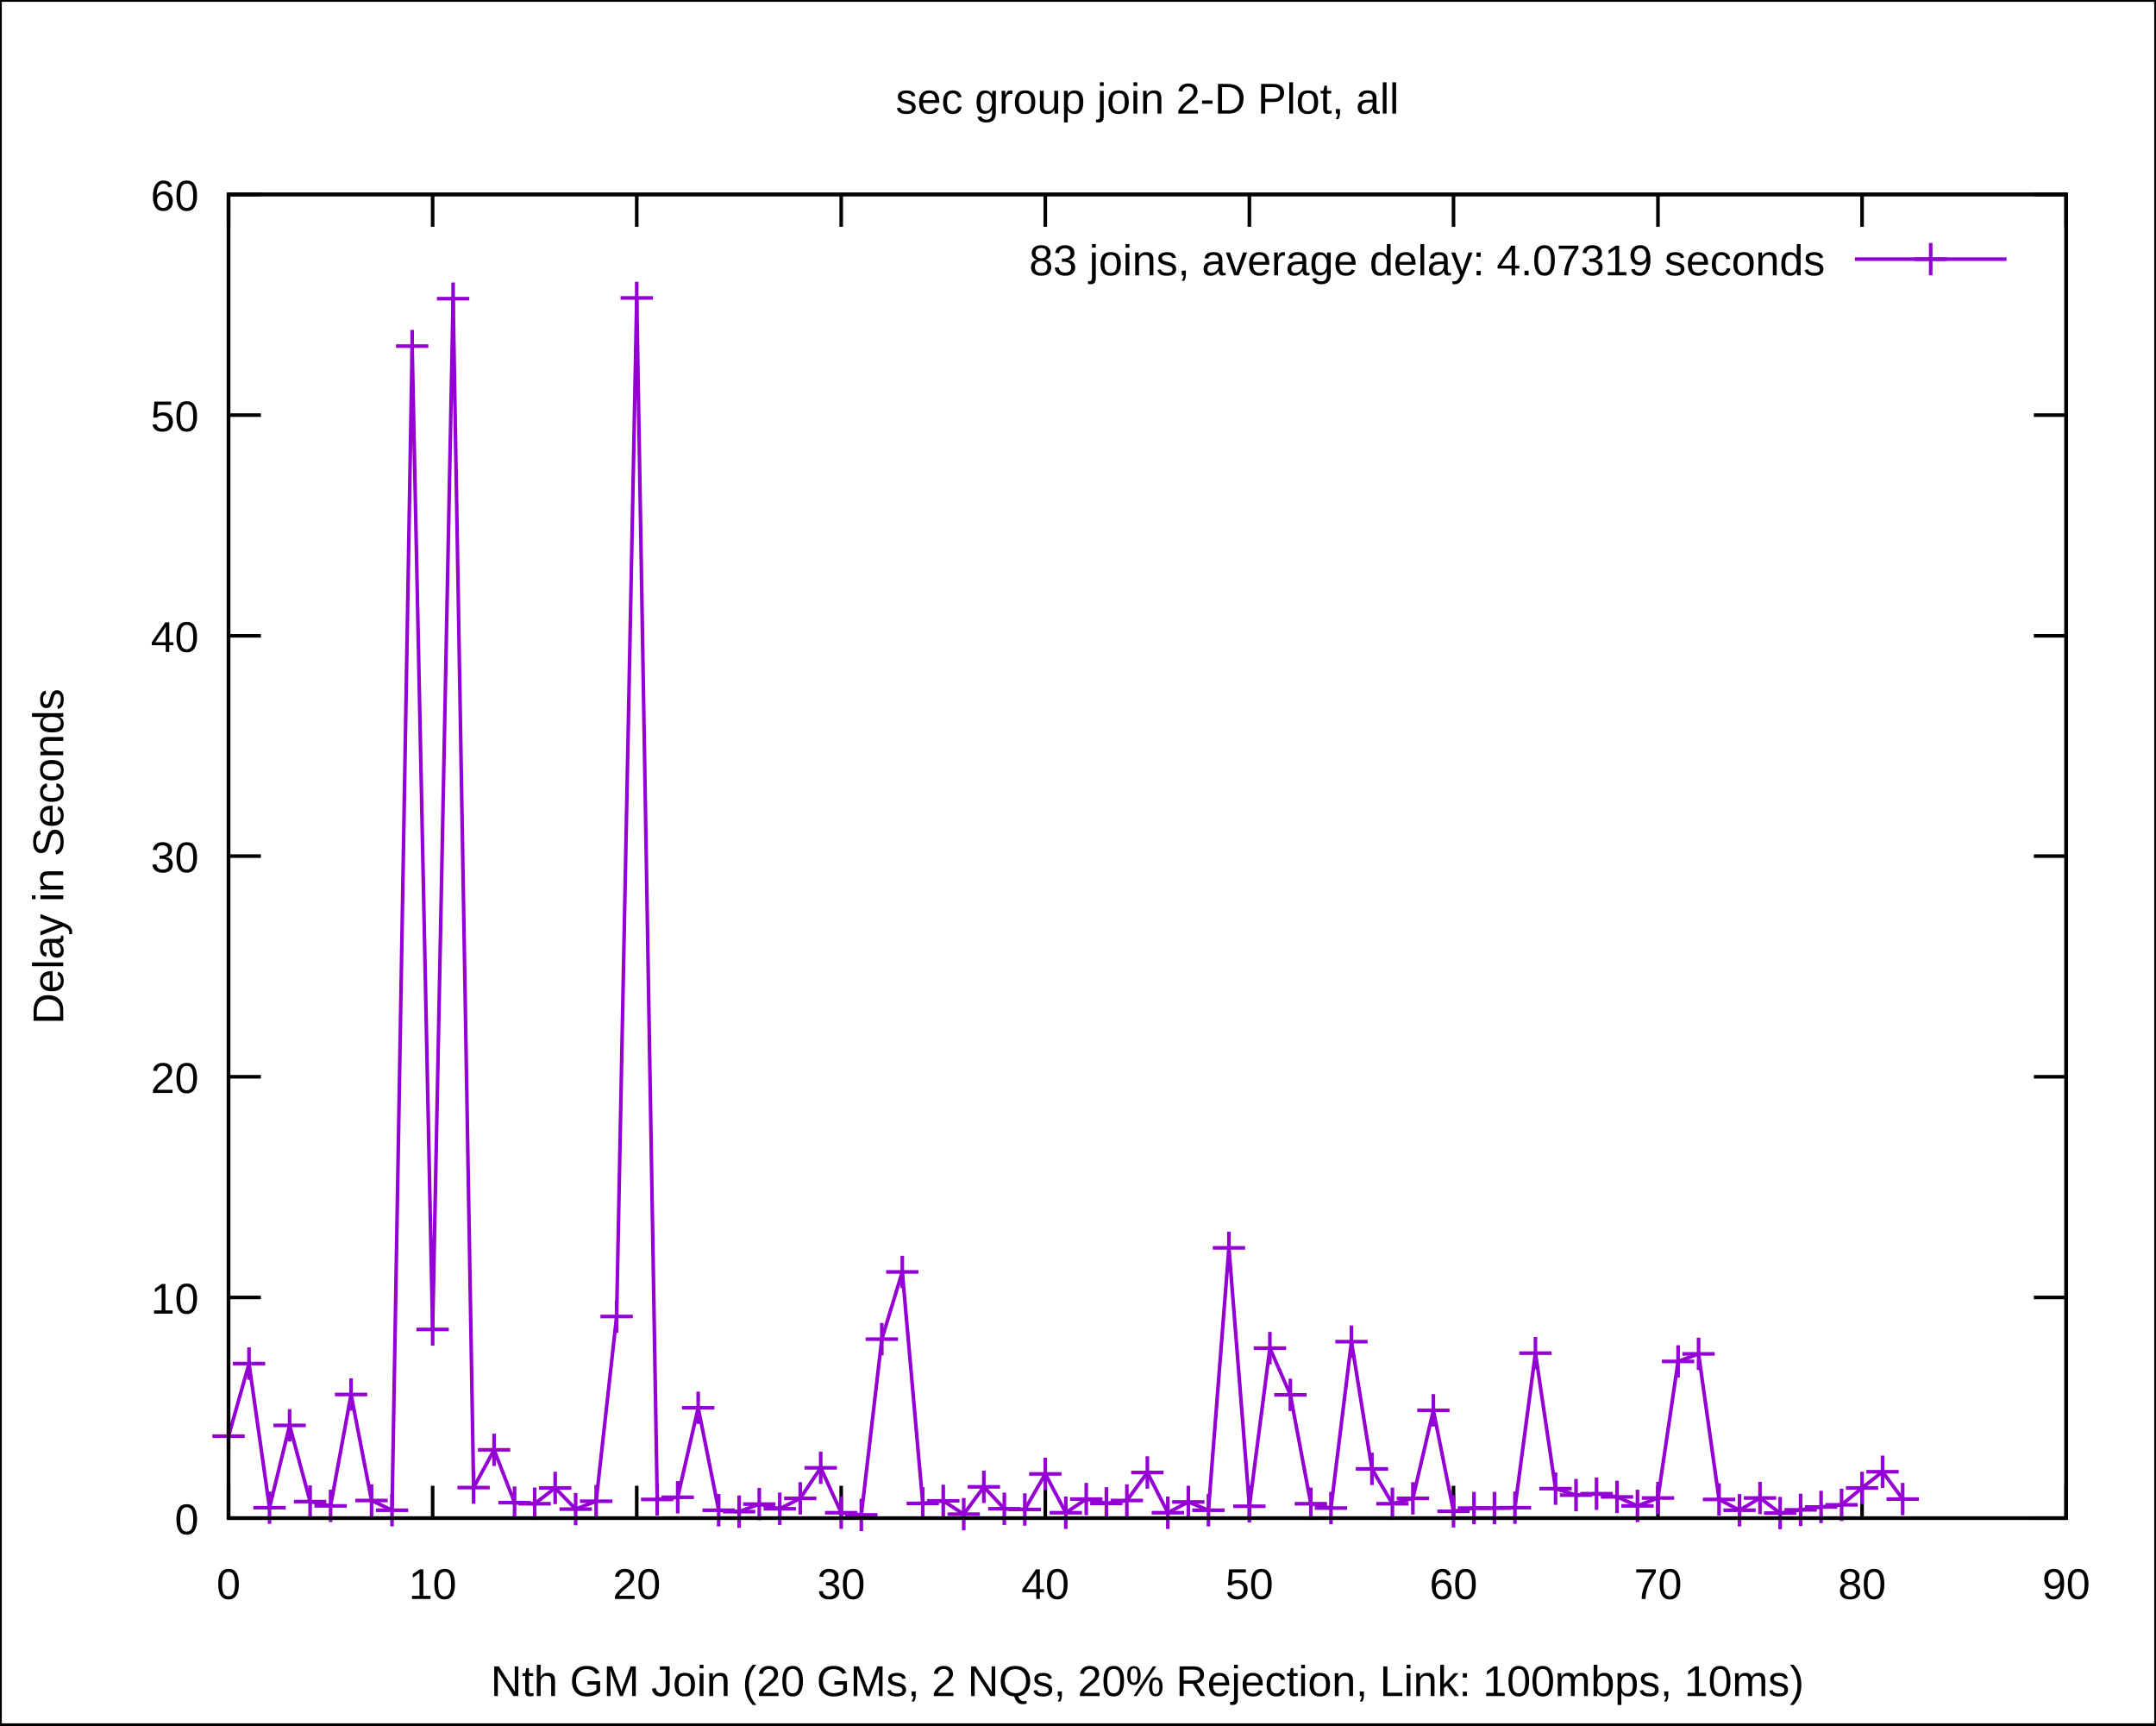
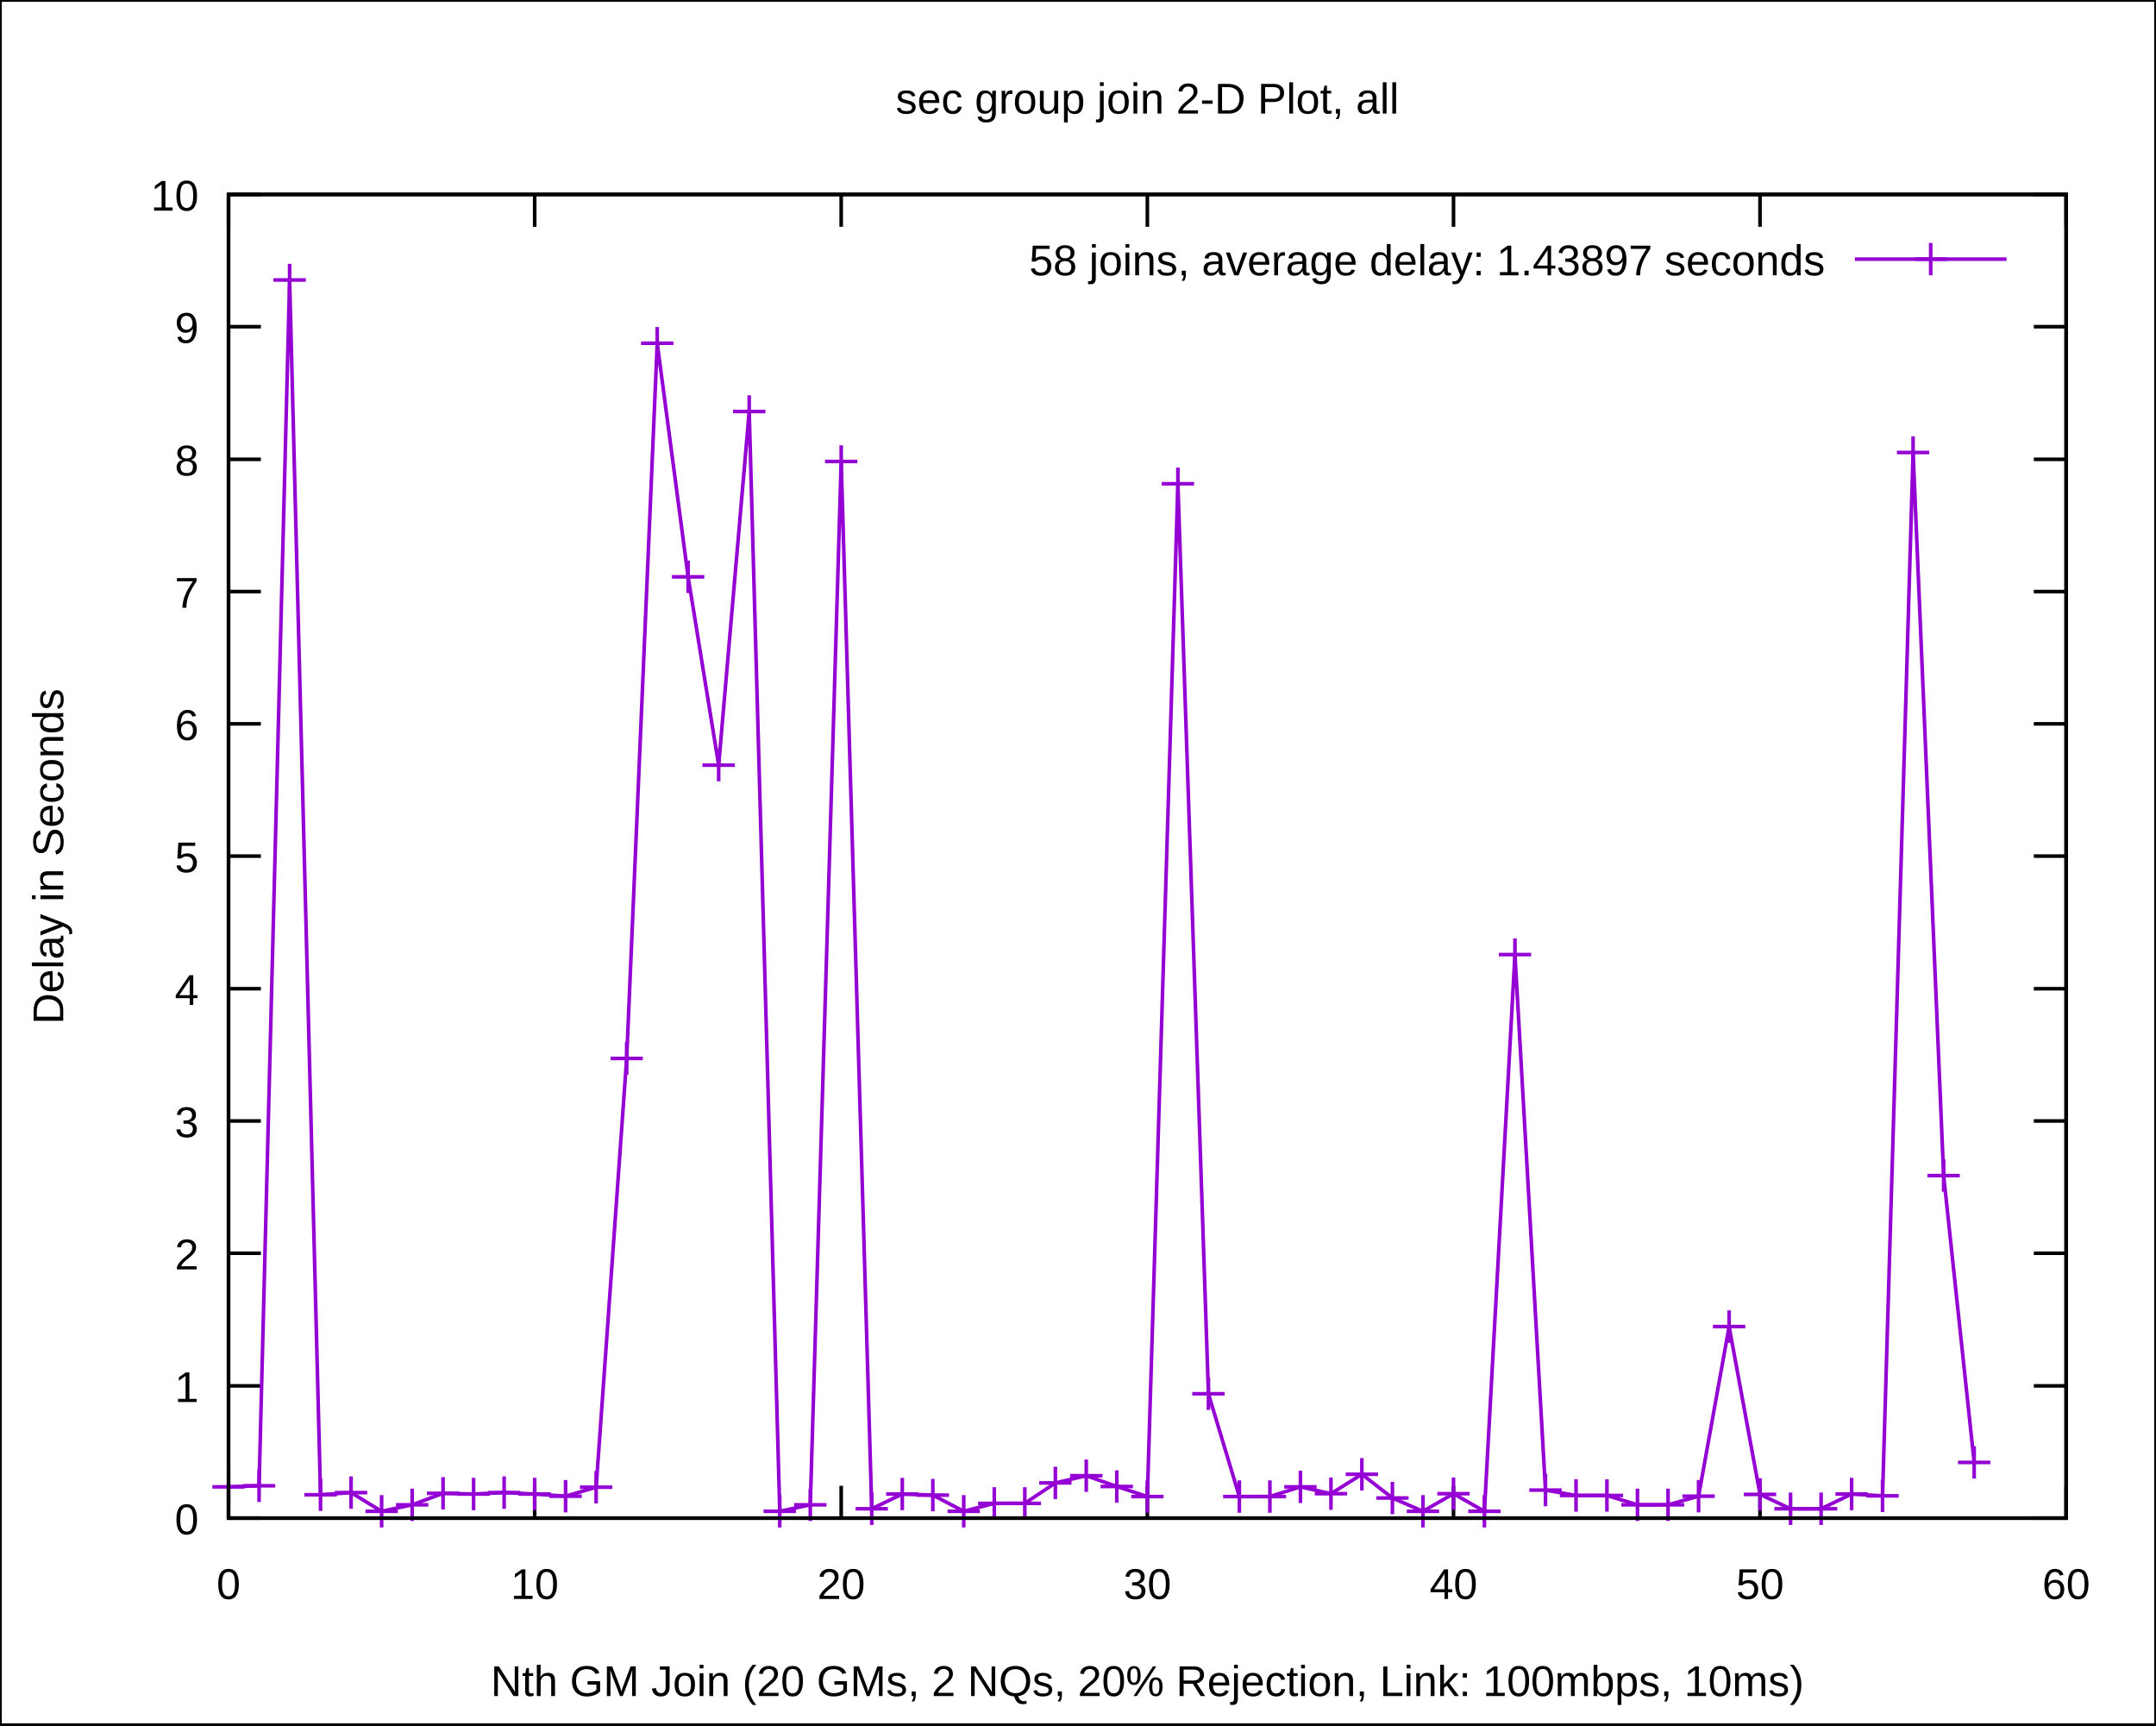
<svg xmlns="http://www.w3.org/2000/svg" xmlns:xlink="http://www.w3.org/1999/xlink" width="600" height="480" viewBox="0 0 600 480">
  <rect x="0" y="0" width="600" height="480" fill="#ffffff" stroke="black" stroke-width="1" />
  <g id="gnuplot_canvas">
    <defs>
      <circle id="gpDot" r="0.5" stroke-width="0.5" />
      <path id="gpPt0" stroke-width="0.222" stroke="currentColor" d="M-1,0 h2 M0,-1 v2" />
      <path id="gpPt1" stroke-width="0.222" stroke="currentColor" d="M-1,-1 L1,1 M1,-1 L-1,1" />
      <path id="gpPt2" stroke-width="0.222" stroke="currentColor" d="M-1,0 L1,0 M0,-1 L0,1 M-1,-1 L1,1 M-1,1 L1,-1" />
      <rect id="gpPt3" stroke-width="0.222" stroke="currentColor" x="-1" y="-1" width="2" height="2" />
      <rect id="gpPt4" stroke-width="0.222" stroke="currentColor" fill="currentColor" x="-1" y="-1" width="2" height="2" />
      <circle id="gpPt5" stroke-width="0.222" stroke="currentColor" cx="0" cy="0" r="1" />
      <use xlink:href="#gpPt5" id="gpPt6" fill="currentColor" stroke="none" />
      <path id="gpPt7" stroke-width="0.222" stroke="currentColor" d="M0,-1.33 L-1.33,0.67 L1.33,0.67 z" />
      <use xlink:href="#gpPt7" id="gpPt8" fill="currentColor" stroke="none" />
      <use xlink:href="#gpPt7" id="gpPt9" stroke="currentColor" transform="rotate(180)" />
      <use xlink:href="#gpPt9" id="gpPt10" fill="currentColor" stroke="none" />
      <use xlink:href="#gpPt3" id="gpPt11" stroke="currentColor" transform="rotate(45)" />
      <use xlink:href="#gpPt11" id="gpPt12" fill="currentColor" stroke="none" />
      <path id="gpPt13" stroke-width="0.222" stroke="currentColor" d="M0,1.330 L1.265,0.411 L0.782,-1.067 L-0.782,-1.076 L-1.265,0.411 z" />
      <use xlink:href="#gpPt13" id="gpPt14" fill="currentColor" stroke="none" />
      <filter id="textbox" filterUnits="objectBoundingBox" x="0" y="0" height="1" width="1">
        <feFlood flood-color="white" flood-opacity="1" result="bgnd" />
        <feComposite in="SourceGraphic" in2="bgnd" operator="atop" />
      </filter>
      <filter id="greybox" filterUnits="objectBoundingBox" x="0" y="0" height="1" width="1">
        <feFlood flood-color="lightgrey" flood-opacity="1" result="grey" />
        <feComposite in="SourceGraphic" in2="grey" operator="atop" />
      </filter>
    </defs>
    <g fill="none" color="white" stroke="currentColor" stroke-width="1.00" stroke-linecap="butt" stroke-linejoin="miter">
</g>
    <g fill="none" color="black" stroke="currentColor" stroke-width="1.00" stroke-linecap="butt" stroke-linejoin="miter">
      <path stroke="black" d="M63.6,422.4 L72.6,422.4 M575.0,422.4 L566.0,422.4  " />
      <g transform="translate(55.3,426.9)" stroke="none" fill="black" font-family="Arial" font-size="12.00" text-anchor="end">
        <text>
          <tspan font-family="Arial"> 0</tspan>
        </text>
      </g>
    </g>
    <g fill="none" color="black" stroke="currentColor" stroke-width="1.00" stroke-linecap="butt" stroke-linejoin="miter">
-       <path stroke="black" d="M63.6,361.0 L72.6,361.0 M575.0,361.0 L566.0,361.0  " />
-       <g transform="translate(55.3,365.5)" stroke="none" fill="black" font-family="Arial" font-size="12.00" text-anchor="end">
-         <text>
-           <tspan font-family="Arial"> 10</tspan>
-         </text>
-       </g>
-     </g>
-     <g fill="none" color="black" stroke="currentColor" stroke-width="1.00" stroke-linecap="butt" stroke-linejoin="miter">
-       <path stroke="black" d="M63.6,299.6 L72.6,299.6 M575.0,299.6 L566.0,299.6  " />
-       <g transform="translate(55.3,304.1)" stroke="none" fill="black" font-family="Arial" font-size="12.00" text-anchor="end">
-         <text>
-           <tspan font-family="Arial"> 20</tspan>
+       <path stroke="black" d="M63.6,385.6 L72.6,385.6 M575.0,385.6 L566.0,385.6  " />
+       <g transform="translate(55.3,390.1)" stroke="none" fill="black" font-family="Arial" font-size="12.00" text-anchor="end">
+         <text>
+           <tspan font-family="Arial"> 1</tspan>
+         </text>
+       </g>
+     </g>
+     <g fill="none" color="black" stroke="currentColor" stroke-width="1.00" stroke-linecap="butt" stroke-linejoin="miter">
+       <path stroke="black" d="M63.6,348.7 L72.6,348.7 M575.0,348.7 L566.0,348.7  " />
+       <g transform="translate(55.3,353.2)" stroke="none" fill="black" font-family="Arial" font-size="12.00" text-anchor="end">
+         <text>
+           <tspan font-family="Arial"> 2</tspan>
+         </text>
+       </g>
+     </g>
+     <g fill="none" color="black" stroke="currentColor" stroke-width="1.00" stroke-linecap="butt" stroke-linejoin="miter">
+       <path stroke="black" d="M63.6,311.9 L72.6,311.9 M575.0,311.9 L566.0,311.9  " />
+       <g transform="translate(55.3,316.4)" stroke="none" fill="black" font-family="Arial" font-size="12.00" text-anchor="end">
+         <text>
+           <tspan font-family="Arial"> 3</tspan>
+         </text>
+       </g>
+     </g>
+     <g fill="none" color="black" stroke="currentColor" stroke-width="1.00" stroke-linecap="butt" stroke-linejoin="miter">
+       <path stroke="black" d="M63.6,275.1 L72.6,275.1 M575.0,275.1 L566.0,275.1  " />
+       <g transform="translate(55.3,279.6)" stroke="none" fill="black" font-family="Arial" font-size="12.00" text-anchor="end">
+         <text>
+           <tspan font-family="Arial"> 4</tspan>
        </text>
      </g>
    </g>
    <g fill="none" color="black" stroke="currentColor" stroke-width="1.00" stroke-linecap="butt" stroke-linejoin="miter">
      <path stroke="black" d="M63.6,238.2 L72.6,238.2 M575.0,238.2 L566.0,238.2  " />
      <g transform="translate(55.3,242.7)" stroke="none" fill="black" font-family="Arial" font-size="12.00" text-anchor="end">
        <text>
-           <tspan font-family="Arial"> 30</tspan>
-         </text>
-       </g>
-     </g>
-     <g fill="none" color="black" stroke="currentColor" stroke-width="1.00" stroke-linecap="butt" stroke-linejoin="miter">
-       <path stroke="black" d="M63.6,176.9 L72.6,176.9 M575.0,176.9 L566.0,176.9  " />
-       <g transform="translate(55.3,181.4)" stroke="none" fill="black" font-family="Arial" font-size="12.00" text-anchor="end">
-         <text>
-           <tspan font-family="Arial"> 40</tspan>
-         </text>
-       </g>
-     </g>
-     <g fill="none" color="black" stroke="currentColor" stroke-width="1.00" stroke-linecap="butt" stroke-linejoin="miter">
-       <path stroke="black" d="M63.6,115.5 L72.6,115.5 M575.0,115.5 L566.0,115.5  " />
-       <g transform="translate(55.3,120.0)" stroke="none" fill="black" font-family="Arial" font-size="12.00" text-anchor="end">
-         <text>
-           <tspan font-family="Arial"> 50</tspan>
+           <tspan font-family="Arial"> 5</tspan>
+         </text>
+       </g>
+     </g>
+     <g fill="none" color="black" stroke="currentColor" stroke-width="1.00" stroke-linecap="butt" stroke-linejoin="miter">
+       <path stroke="black" d="M63.6,201.4 L72.6,201.4 M575.0,201.4 L566.0,201.4  " />
+       <g transform="translate(55.3,205.9)" stroke="none" fill="black" font-family="Arial" font-size="12.00" text-anchor="end">
+         <text>
+           <tspan font-family="Arial"> 6</tspan>
+         </text>
+       </g>
+     </g>
+     <g fill="none" color="black" stroke="currentColor" stroke-width="1.00" stroke-linecap="butt" stroke-linejoin="miter">
+       <path stroke="black" d="M63.6,164.6 L72.6,164.6 M575.0,164.6 L566.0,164.6  " />
+       <g transform="translate(55.3,169.1)" stroke="none" fill="black" font-family="Arial" font-size="12.00" text-anchor="end">
+         <text>
+           <tspan font-family="Arial"> 7</tspan>
+         </text>
+       </g>
+     </g>
+     <g fill="none" color="black" stroke="currentColor" stroke-width="1.00" stroke-linecap="butt" stroke-linejoin="miter">
+       <path stroke="black" d="M63.6,127.8 L72.6,127.8 M575.0,127.8 L566.0,127.8  " />
+       <g transform="translate(55.3,132.3)" stroke="none" fill="black" font-family="Arial" font-size="12.00" text-anchor="end">
+         <text>
+           <tspan font-family="Arial"> 8</tspan>
+         </text>
+       </g>
+     </g>
+     <g fill="none" color="black" stroke="currentColor" stroke-width="1.00" stroke-linecap="butt" stroke-linejoin="miter">
+       <path stroke="black" d="M63.6,90.9 L72.6,90.9 M575.0,90.9 L566.0,90.9  " />
+       <g transform="translate(55.3,95.4)" stroke="none" fill="black" font-family="Arial" font-size="12.00" text-anchor="end">
+         <text>
+           <tspan font-family="Arial"> 9</tspan>
        </text>
      </g>
    </g>
    <g fill="none" color="black" stroke="currentColor" stroke-width="1.00" stroke-linecap="butt" stroke-linejoin="miter">
      <path stroke="black" d="M63.6,54.1 L72.6,54.1 M575.0,54.1 L566.0,54.1  " />
      <g transform="translate(55.3,58.6)" stroke="none" fill="black" font-family="Arial" font-size="12.00" text-anchor="end">
        <text>
-           <tspan font-family="Arial"> 60</tspan>
+           <tspan font-family="Arial"> 10</tspan>
        </text>
      </g>
    </g>
    <g fill="none" color="black" stroke="currentColor" stroke-width="1.00" stroke-linecap="butt" stroke-linejoin="miter">
      <path stroke="black" d="M63.6,422.4 L63.6,413.4 M63.6,54.1 L63.6,63.1  " />
      <g transform="translate(63.6,444.9)" stroke="none" fill="black" font-family="Arial" font-size="12.00" text-anchor="middle">
        <text>
          <tspan font-family="Arial"> 0</tspan>
        </text>
      </g>
    </g>
    <g fill="none" color="black" stroke="currentColor" stroke-width="1.00" stroke-linecap="butt" stroke-linejoin="miter">
-       <path stroke="black" d="M120.4,422.4 L120.4,413.4 M120.4,54.1 L120.4,63.1  " />
-       <g transform="translate(120.4,444.9)" stroke="none" fill="black" font-family="Arial" font-size="12.00" text-anchor="middle">
+       <path stroke="black" d="M148.8,422.4 L148.8,413.4 M148.8,54.1 L148.8,63.1  " />
+       <g transform="translate(148.8,444.9)" stroke="none" fill="black" font-family="Arial" font-size="12.00" text-anchor="middle">
        <text>
          <tspan font-family="Arial"> 10</tspan>
-         </text>
-       </g>
-     </g>
-     <g fill="none" color="black" stroke="currentColor" stroke-width="1.00" stroke-linecap="butt" stroke-linejoin="miter">
-       <path stroke="black" d="M177.2,422.4 L177.2,413.4 M177.2,54.1 L177.2,63.1  " />
-       <g transform="translate(177.2,444.9)" stroke="none" fill="black" font-family="Arial" font-size="12.00" text-anchor="middle">
-         <text>
-           <tspan font-family="Arial"> 20</tspan>
        </text>
      </g>
    </g>
    <g fill="none" color="black" stroke="currentColor" stroke-width="1.00" stroke-linecap="butt" stroke-linejoin="miter">
      <path stroke="black" d="M234.1,422.4 L234.1,413.4 M234.1,54.1 L234.1,63.1  " />
      <g transform="translate(234.1,444.9)" stroke="none" fill="black" font-family="Arial" font-size="12.00" text-anchor="middle">
        <text>
+           <tspan font-family="Arial"> 20</tspan>
+         </text>
+       </g>
+     </g>
+     <g fill="none" color="black" stroke="currentColor" stroke-width="1.00" stroke-linecap="butt" stroke-linejoin="miter">
+       <path stroke="black" d="M319.3,422.4 L319.3,413.4 M319.3,54.1 L319.3,63.1  " />
+       <g transform="translate(319.3,444.9)" stroke="none" fill="black" font-family="Arial" font-size="12.00" text-anchor="middle">
+         <text>
          <tspan font-family="Arial"> 30</tspan>
-         </text>
-       </g>
-     </g>
-     <g fill="none" color="black" stroke="currentColor" stroke-width="1.00" stroke-linecap="butt" stroke-linejoin="miter">
-       <path stroke="black" d="M290.9,422.4 L290.9,413.4 M290.9,54.1 L290.9,63.1  " />
-       <g transform="translate(290.9,444.9)" stroke="none" fill="black" font-family="Arial" font-size="12.00" text-anchor="middle">
-         <text>
-           <tspan font-family="Arial"> 40</tspan>
-         </text>
-       </g>
-     </g>
-     <g fill="none" color="black" stroke="currentColor" stroke-width="1.00" stroke-linecap="butt" stroke-linejoin="miter">
-       <path stroke="black" d="M347.7,422.4 L347.7,413.4 M347.7,54.1 L347.7,63.1  " />
-       <g transform="translate(347.7,444.9)" stroke="none" fill="black" font-family="Arial" font-size="12.00" text-anchor="middle">
-         <text>
-           <tspan font-family="Arial"> 50</tspan>
        </text>
      </g>
    </g>
    <g fill="none" color="black" stroke="currentColor" stroke-width="1.00" stroke-linecap="butt" stroke-linejoin="miter">
      <path stroke="black" d="M404.5,422.4 L404.5,413.4 M404.5,54.1 L404.5,63.1  " />
      <g transform="translate(404.5,444.9)" stroke="none" fill="black" font-family="Arial" font-size="12.00" text-anchor="middle">
        <text>
-           <tspan font-family="Arial"> 60</tspan>
-         </text>
-       </g>
-     </g>
-     <g fill="none" color="black" stroke="currentColor" stroke-width="1.00" stroke-linecap="butt" stroke-linejoin="miter">
-       <path stroke="black" d="M461.4,422.4 L461.4,413.4 M461.4,54.1 L461.4,63.1  " />
-       <g transform="translate(461.4,444.9)" stroke="none" fill="black" font-family="Arial" font-size="12.00" text-anchor="middle">
-         <text>
-           <tspan font-family="Arial"> 70</tspan>
-         </text>
-       </g>
-     </g>
-     <g fill="none" color="black" stroke="currentColor" stroke-width="1.00" stroke-linecap="butt" stroke-linejoin="miter">
-       <path stroke="black" d="M518.2,422.4 L518.2,413.4 M518.2,54.1 L518.2,63.1  " />
-       <g transform="translate(518.2,444.9)" stroke="none" fill="black" font-family="Arial" font-size="12.00" text-anchor="middle">
-         <text>
-           <tspan font-family="Arial"> 80</tspan>
+           <tspan font-family="Arial"> 40</tspan>
+         </text>
+       </g>
+     </g>
+     <g fill="none" color="black" stroke="currentColor" stroke-width="1.00" stroke-linecap="butt" stroke-linejoin="miter">
+       <path stroke="black" d="M489.8,422.4 L489.8,413.4 M489.8,54.1 L489.8,63.1  " />
+       <g transform="translate(489.8,444.9)" stroke="none" fill="black" font-family="Arial" font-size="12.00" text-anchor="middle">
+         <text>
+           <tspan font-family="Arial"> 50</tspan>
        </text>
      </g>
    </g>
    <g fill="none" color="black" stroke="currentColor" stroke-width="1.00" stroke-linecap="butt" stroke-linejoin="miter">
      <path stroke="black" d="M575.0,422.4 L575.0,413.4 M575.0,54.1 L575.0,63.1  " />
      <g transform="translate(575.0,444.9)" stroke="none" fill="black" font-family="Arial" font-size="12.00" text-anchor="middle">
        <text>
-           <tspan font-family="Arial"> 90</tspan>
+           <tspan font-family="Arial"> 60</tspan>
        </text>
      </g>
    </g>
    <g fill="none" color="black" stroke="currentColor" stroke-width="1.00" stroke-linecap="butt" stroke-linejoin="miter">
</g>
    <g fill="none" color="black" stroke="currentColor" stroke-width="1.00" stroke-linecap="butt" stroke-linejoin="miter">
      <path stroke="black" d="M63.6,54.1 L63.6,422.4 L575.0,422.4 L575.0,54.1 L63.6,54.1 Z  " />
    </g>
    <g fill="none" color="black" stroke="currentColor" stroke-width="1.00" stroke-linecap="butt" stroke-linejoin="miter">
      <g transform="translate(17.6,238.3) rotate(270)" stroke="none" fill="black" font-family="Arial" font-size="12.00" text-anchor="middle">
        <text>
          <tspan font-family="Arial">Delay in Seconds</tspan>
        </text>
      </g>
    </g>
    <g fill="none" color="black" stroke="currentColor" stroke-width="1.00" stroke-linecap="butt" stroke-linejoin="miter">
      <g transform="translate(319.3,471.9)" stroke="none" fill="black" font-family="Arial" font-size="12.00" text-anchor="middle">
        <text>
          <tspan font-family="Arial">Nth GM Join (20 GMs, 2 NQs, 20% Rejection, Link: 100mbps, 10ms)</tspan>
        </text>
      </g>
    </g>
    <g fill="none" color="black" stroke="currentColor" stroke-width="1.00" stroke-linecap="butt" stroke-linejoin="miter">
      <g transform="translate(319.3,31.6)" stroke="none" fill="black" font-family="Arial" font-size="12.00" text-anchor="middle">
        <text>
          <tspan font-family="Arial">sec group join 2-D Plot, all</tspan>
        </text>
      </g>
    </g>
    <g id="gnuplot_plot_1">
      <g fill="none" color="black" stroke="currentColor" stroke-width="1.00" stroke-linecap="butt" stroke-linejoin="miter">
        <g id="gnuplot_plot_1_keyentry" visibility="visible">
          <g transform="translate(507.9,76.6)" stroke="none" fill="black" font-family="Arial" font-size="12.00" text-anchor="end">
            <text>
-               <tspan font-family="Arial">83 joins, average delay: 4.07319 seconds</tspan>
+               <tspan font-family="Arial">58 joins, average delay: 1.43897 seconds</tspan>
            </text>
          </g>
        </g>
        <g fill="none" color="black" stroke="currentColor" stroke-width="1.00" stroke-linecap="butt" stroke-linejoin="miter">
          <path stroke="rgb(148,   0, 211)" d="M516.2,72.1 L558.4,72.1  " />
        </g>
-         <path stroke="rgb(148,   0, 211)" d="M63.6,399.6 L69.3,379.4 L75.0,419.5 L80.6,396.6 L86.3,417.8 L92.0,419.0 L97.7,388.0 L103.4,417.5   L109.1,420.2 L114.7,96.3 L120.4,369.9 L126.1,83.1 L131.8,413.9 L137.5,403.4 L143.2,418.1 L148.8,418.4   L154.5,414.0 L160.2,419.9 L165.9,417.7 L171.6,366.3 L177.2,82.9 L182.9,417.2 L188.6,416.6 L194.3,391.7   L200.0,420.2 L205.7,420.6 L211.3,418.5 L217.0,419.8 L222.7,416.9 L228.4,408.4 L234.1,420.9 L239.7,421.5   L245.4,372.6 L251.1,353.9 L256.8,418.3 L262.5,417.6 L268.2,421.3 L273.8,413.7 L279.5,419.8 L285.2,420.0   L290.9,410.1 L296.6,420.9 L302.3,417.1 L307.9,418.3 L313.6,417.5 L319.3,409.7 L325.0,420.9 L330.7,417.9   L336.3,420.2 L342.0,347.2 L347.7,419.1 L353.4,375.1 L359.1,388.1 L364.8,418.4 L370.4,419.6 L376.1,373.3   L381.8,408.7 L387.5,418.4 L393.2,416.9 L398.9,392.4 L404.5,420.5 L410.2,419.6 L415.9,419.6 L421.6,419.5   L427.3,376.5 L432.9,414.2 L438.6,416.0 L444.3,415.6 L450.0,416.5 L455.7,419.0 L461.4,416.8 L467.0,378.8   L472.7,376.7 L478.4,417.2 L484.1,420.2 L489.8,416.8 L495.4,421.0 L501.1,420.1 L506.8,419.3 L512.5,418.7   L518.2,414.0 L523.9,409.5 L529.5,417.1  " />
-         <use xlink:href="#gpPt0" transform="translate(63.6,399.6) scale(4.50)" color="rgb(148,   0, 211)" />
-         <use xlink:href="#gpPt0" transform="translate(69.3,379.4) scale(4.50)" color="rgb(148,   0, 211)" />
-         <use xlink:href="#gpPt0" transform="translate(75.0,419.5) scale(4.50)" color="rgb(148,   0, 211)" />
-         <use xlink:href="#gpPt0" transform="translate(80.6,396.6) scale(4.50)" color="rgb(148,   0, 211)" />
-         <use xlink:href="#gpPt0" transform="translate(86.3,417.8) scale(4.50)" color="rgb(148,   0, 211)" />
-         <use xlink:href="#gpPt0" transform="translate(92.0,419.0) scale(4.50)" color="rgb(148,   0, 211)" />
-         <use xlink:href="#gpPt0" transform="translate(97.7,388.0) scale(4.50)" color="rgb(148,   0, 211)" />
-         <use xlink:href="#gpPt0" transform="translate(103.4,417.5) scale(4.50)" color="rgb(148,   0, 211)" />
-         <use xlink:href="#gpPt0" transform="translate(109.1,420.2) scale(4.50)" color="rgb(148,   0, 211)" />
-         <use xlink:href="#gpPt0" transform="translate(114.7,96.3) scale(4.50)" color="rgb(148,   0, 211)" />
-         <use xlink:href="#gpPt0" transform="translate(120.4,369.9) scale(4.50)" color="rgb(148,   0, 211)" />
-         <use xlink:href="#gpPt0" transform="translate(126.1,83.1) scale(4.50)" color="rgb(148,   0, 211)" />
-         <use xlink:href="#gpPt0" transform="translate(131.8,413.9) scale(4.50)" color="rgb(148,   0, 211)" />
-         <use xlink:href="#gpPt0" transform="translate(137.5,403.4) scale(4.50)" color="rgb(148,   0, 211)" />
-         <use xlink:href="#gpPt0" transform="translate(143.2,418.1) scale(4.50)" color="rgb(148,   0, 211)" />
-         <use xlink:href="#gpPt0" transform="translate(148.8,418.4) scale(4.50)" color="rgb(148,   0, 211)" />
-         <use xlink:href="#gpPt0" transform="translate(154.5,414.0) scale(4.50)" color="rgb(148,   0, 211)" />
-         <use xlink:href="#gpPt0" transform="translate(160.2,419.9) scale(4.50)" color="rgb(148,   0, 211)" />
-         <use xlink:href="#gpPt0" transform="translate(165.9,417.7) scale(4.50)" color="rgb(148,   0, 211)" />
-         <use xlink:href="#gpPt0" transform="translate(171.6,366.3) scale(4.50)" color="rgb(148,   0, 211)" />
-         <use xlink:href="#gpPt0" transform="translate(177.2,82.9) scale(4.50)" color="rgb(148,   0, 211)" />
-         <use xlink:href="#gpPt0" transform="translate(182.9,417.2) scale(4.50)" color="rgb(148,   0, 211)" />
-         <use xlink:href="#gpPt0" transform="translate(188.6,416.6) scale(4.50)" color="rgb(148,   0, 211)" />
-         <use xlink:href="#gpPt0" transform="translate(194.3,391.7) scale(4.50)" color="rgb(148,   0, 211)" />
-         <use xlink:href="#gpPt0" transform="translate(200.0,420.2) scale(4.50)" color="rgb(148,   0, 211)" />
-         <use xlink:href="#gpPt0" transform="translate(205.7,420.6) scale(4.50)" color="rgb(148,   0, 211)" />
-         <use xlink:href="#gpPt0" transform="translate(211.3,418.5) scale(4.50)" color="rgb(148,   0, 211)" />
-         <use xlink:href="#gpPt0" transform="translate(217.0,419.8) scale(4.50)" color="rgb(148,   0, 211)" />
-         <use xlink:href="#gpPt0" transform="translate(222.7,416.9) scale(4.50)" color="rgb(148,   0, 211)" />
-         <use xlink:href="#gpPt0" transform="translate(228.4,408.4) scale(4.50)" color="rgb(148,   0, 211)" />
-         <use xlink:href="#gpPt0" transform="translate(234.1,420.9) scale(4.50)" color="rgb(148,   0, 211)" />
-         <use xlink:href="#gpPt0" transform="translate(239.7,421.5) scale(4.50)" color="rgb(148,   0, 211)" />
-         <use xlink:href="#gpPt0" transform="translate(245.4,372.6) scale(4.50)" color="rgb(148,   0, 211)" />
-         <use xlink:href="#gpPt0" transform="translate(251.1,353.9) scale(4.50)" color="rgb(148,   0, 211)" />
-         <use xlink:href="#gpPt0" transform="translate(256.8,418.3) scale(4.50)" color="rgb(148,   0, 211)" />
-         <use xlink:href="#gpPt0" transform="translate(262.5,417.6) scale(4.50)" color="rgb(148,   0, 211)" />
-         <use xlink:href="#gpPt0" transform="translate(268.2,421.3) scale(4.50)" color="rgb(148,   0, 211)" />
-         <use xlink:href="#gpPt0" transform="translate(273.8,413.7) scale(4.50)" color="rgb(148,   0, 211)" />
-         <use xlink:href="#gpPt0" transform="translate(279.5,419.8) scale(4.50)" color="rgb(148,   0, 211)" />
-         <use xlink:href="#gpPt0" transform="translate(285.2,420.0) scale(4.50)" color="rgb(148,   0, 211)" />
-         <use xlink:href="#gpPt0" transform="translate(290.9,410.1) scale(4.50)" color="rgb(148,   0, 211)" />
-         <use xlink:href="#gpPt0" transform="translate(296.6,420.9) scale(4.50)" color="rgb(148,   0, 211)" />
-         <use xlink:href="#gpPt0" transform="translate(302.3,417.1) scale(4.50)" color="rgb(148,   0, 211)" />
-         <use xlink:href="#gpPt0" transform="translate(307.9,418.3) scale(4.50)" color="rgb(148,   0, 211)" />
-         <use xlink:href="#gpPt0" transform="translate(313.6,417.5) scale(4.50)" color="rgb(148,   0, 211)" />
-         <use xlink:href="#gpPt0" transform="translate(319.3,409.7) scale(4.50)" color="rgb(148,   0, 211)" />
-         <use xlink:href="#gpPt0" transform="translate(325.0,420.9) scale(4.50)" color="rgb(148,   0, 211)" />
-         <use xlink:href="#gpPt0" transform="translate(330.7,417.9) scale(4.50)" color="rgb(148,   0, 211)" />
-         <use xlink:href="#gpPt0" transform="translate(336.3,420.2) scale(4.50)" color="rgb(148,   0, 211)" />
-         <use xlink:href="#gpPt0" transform="translate(342.0,347.2) scale(4.50)" color="rgb(148,   0, 211)" />
-         <use xlink:href="#gpPt0" transform="translate(347.7,419.1) scale(4.50)" color="rgb(148,   0, 211)" />
-         <use xlink:href="#gpPt0" transform="translate(353.4,375.1) scale(4.50)" color="rgb(148,   0, 211)" />
-         <use xlink:href="#gpPt0" transform="translate(359.1,388.1) scale(4.50)" color="rgb(148,   0, 211)" />
-         <use xlink:href="#gpPt0" transform="translate(364.8,418.4) scale(4.50)" color="rgb(148,   0, 211)" />
-         <use xlink:href="#gpPt0" transform="translate(370.4,419.6) scale(4.50)" color="rgb(148,   0, 211)" />
-         <use xlink:href="#gpPt0" transform="translate(376.1,373.3) scale(4.50)" color="rgb(148,   0, 211)" />
-         <use xlink:href="#gpPt0" transform="translate(381.8,408.7) scale(4.50)" color="rgb(148,   0, 211)" />
-         <use xlink:href="#gpPt0" transform="translate(387.5,418.4) scale(4.50)" color="rgb(148,   0, 211)" />
-         <use xlink:href="#gpPt0" transform="translate(393.2,416.9) scale(4.50)" color="rgb(148,   0, 211)" />
-         <use xlink:href="#gpPt0" transform="translate(398.9,392.4) scale(4.50)" color="rgb(148,   0, 211)" />
-         <use xlink:href="#gpPt0" transform="translate(404.5,420.5) scale(4.50)" color="rgb(148,   0, 211)" />
-         <use xlink:href="#gpPt0" transform="translate(410.2,419.6) scale(4.50)" color="rgb(148,   0, 211)" />
-         <use xlink:href="#gpPt0" transform="translate(415.9,419.6) scale(4.50)" color="rgb(148,   0, 211)" />
-         <use xlink:href="#gpPt0" transform="translate(421.6,419.5) scale(4.50)" color="rgb(148,   0, 211)" />
-         <use xlink:href="#gpPt0" transform="translate(427.3,376.5) scale(4.50)" color="rgb(148,   0, 211)" />
-         <use xlink:href="#gpPt0" transform="translate(432.9,414.2) scale(4.50)" color="rgb(148,   0, 211)" />
-         <use xlink:href="#gpPt0" transform="translate(438.6,416.0) scale(4.50)" color="rgb(148,   0, 211)" />
-         <use xlink:href="#gpPt0" transform="translate(444.3,415.6) scale(4.50)" color="rgb(148,   0, 211)" />
-         <use xlink:href="#gpPt0" transform="translate(450.0,416.5) scale(4.50)" color="rgb(148,   0, 211)" />
-         <use xlink:href="#gpPt0" transform="translate(455.7,419.0) scale(4.50)" color="rgb(148,   0, 211)" />
-         <use xlink:href="#gpPt0" transform="translate(461.4,416.8) scale(4.50)" color="rgb(148,   0, 211)" />
-         <use xlink:href="#gpPt0" transform="translate(467.0,378.8) scale(4.50)" color="rgb(148,   0, 211)" />
-         <use xlink:href="#gpPt0" transform="translate(472.7,376.7) scale(4.50)" color="rgb(148,   0, 211)" />
-         <use xlink:href="#gpPt0" transform="translate(478.4,417.2) scale(4.50)" color="rgb(148,   0, 211)" />
-         <use xlink:href="#gpPt0" transform="translate(484.1,420.2) scale(4.50)" color="rgb(148,   0, 211)" />
-         <use xlink:href="#gpPt0" transform="translate(489.8,416.8) scale(4.50)" color="rgb(148,   0, 211)" />
-         <use xlink:href="#gpPt0" transform="translate(495.4,421.0) scale(4.50)" color="rgb(148,   0, 211)" />
-         <use xlink:href="#gpPt0" transform="translate(501.1,420.1) scale(4.50)" color="rgb(148,   0, 211)" />
-         <use xlink:href="#gpPt0" transform="translate(506.8,419.3) scale(4.50)" color="rgb(148,   0, 211)" />
-         <use xlink:href="#gpPt0" transform="translate(512.5,418.7) scale(4.50)" color="rgb(148,   0, 211)" />
-         <use xlink:href="#gpPt0" transform="translate(518.2,414.0) scale(4.50)" color="rgb(148,   0, 211)" />
-         <use xlink:href="#gpPt0" transform="translate(523.9,409.5) scale(4.50)" color="rgb(148,   0, 211)" />
-         <use xlink:href="#gpPt0" transform="translate(529.5,417.1) scale(4.50)" color="rgb(148,   0, 211)" />
+         <path stroke="rgb(148,   0, 211)" d="M63.6,413.7 L72.1,413.4 L80.6,77.9 L89.2,415.9 L97.7,415.3 L106.2,420.5 L114.7,418.7 L123.3,415.5   L131.8,415.7 L140.3,415.3 L148.8,415.7 L157.4,416.3 L165.9,413.8 L174.4,294.5 L182.9,95.5 L191.5,160.5   L200.0,212.9 L208.5,114.5 L217.0,420.5 L225.5,418.7 L234.1,128.4 L242.6,419.8 L251.1,415.7 L259.6,416.0   L268.2,420.5 L276.7,418.3 L285.2,418.3 L293.7,412.6 L302.3,410.6 L310.8,413.6 L319.3,416.4 L327.8,134.6   L336.3,387.8 L344.9,416.4 L353.4,416.4 L361.9,413.7 L370.4,415.6 L379.0,410.2 L387.5,416.8 L396.0,420.5   L404.5,415.6 L413.1,420.5 L421.6,265.6 L430.1,414.6 L438.6,416.1 L447.2,416.1 L455.7,418.7 L464.2,418.7   L472.7,416.3 L481.2,369.1 L489.8,415.8 L498.3,419.8 L506.8,419.8 L515.3,415.7 L523.9,416.2 L532.4,125.9   L540.9,327.1 L549.4,406.9  " />
+         <use xlink:href="#gpPt0" transform="translate(63.6,413.7) scale(4.50)" color="rgb(148,   0, 211)" />
+         <use xlink:href="#gpPt0" transform="translate(72.1,413.4) scale(4.50)" color="rgb(148,   0, 211)" />
+         <use xlink:href="#gpPt0" transform="translate(80.6,77.9) scale(4.50)" color="rgb(148,   0, 211)" />
+         <use xlink:href="#gpPt0" transform="translate(89.2,415.9) scale(4.50)" color="rgb(148,   0, 211)" />
+         <use xlink:href="#gpPt0" transform="translate(97.7,415.3) scale(4.50)" color="rgb(148,   0, 211)" />
+         <use xlink:href="#gpPt0" transform="translate(106.2,420.5) scale(4.50)" color="rgb(148,   0, 211)" />
+         <use xlink:href="#gpPt0" transform="translate(114.7,418.7) scale(4.50)" color="rgb(148,   0, 211)" />
+         <use xlink:href="#gpPt0" transform="translate(123.3,415.5) scale(4.50)" color="rgb(148,   0, 211)" />
+         <use xlink:href="#gpPt0" transform="translate(131.8,415.7) scale(4.50)" color="rgb(148,   0, 211)" />
+         <use xlink:href="#gpPt0" transform="translate(140.3,415.3) scale(4.50)" color="rgb(148,   0, 211)" />
+         <use xlink:href="#gpPt0" transform="translate(148.8,415.7) scale(4.50)" color="rgb(148,   0, 211)" />
+         <use xlink:href="#gpPt0" transform="translate(157.4,416.3) scale(4.50)" color="rgb(148,   0, 211)" />
+         <use xlink:href="#gpPt0" transform="translate(165.9,413.8) scale(4.50)" color="rgb(148,   0, 211)" />
+         <use xlink:href="#gpPt0" transform="translate(174.4,294.5) scale(4.50)" color="rgb(148,   0, 211)" />
+         <use xlink:href="#gpPt0" transform="translate(182.9,95.5) scale(4.50)" color="rgb(148,   0, 211)" />
+         <use xlink:href="#gpPt0" transform="translate(191.5,160.5) scale(4.50)" color="rgb(148,   0, 211)" />
+         <use xlink:href="#gpPt0" transform="translate(200.0,212.9) scale(4.50)" color="rgb(148,   0, 211)" />
+         <use xlink:href="#gpPt0" transform="translate(208.5,114.5) scale(4.50)" color="rgb(148,   0, 211)" />
+         <use xlink:href="#gpPt0" transform="translate(217.0,420.5) scale(4.50)" color="rgb(148,   0, 211)" />
+         <use xlink:href="#gpPt0" transform="translate(225.5,418.7) scale(4.50)" color="rgb(148,   0, 211)" />
+         <use xlink:href="#gpPt0" transform="translate(234.1,128.4) scale(4.50)" color="rgb(148,   0, 211)" />
+         <use xlink:href="#gpPt0" transform="translate(242.6,419.8) scale(4.50)" color="rgb(148,   0, 211)" />
+         <use xlink:href="#gpPt0" transform="translate(251.1,415.7) scale(4.50)" color="rgb(148,   0, 211)" />
+         <use xlink:href="#gpPt0" transform="translate(259.6,416.0) scale(4.50)" color="rgb(148,   0, 211)" />
+         <use xlink:href="#gpPt0" transform="translate(268.2,420.5) scale(4.50)" color="rgb(148,   0, 211)" />
+         <use xlink:href="#gpPt0" transform="translate(276.7,418.3) scale(4.50)" color="rgb(148,   0, 211)" />
+         <use xlink:href="#gpPt0" transform="translate(285.2,418.3) scale(4.50)" color="rgb(148,   0, 211)" />
+         <use xlink:href="#gpPt0" transform="translate(293.7,412.6) scale(4.50)" color="rgb(148,   0, 211)" />
+         <use xlink:href="#gpPt0" transform="translate(302.3,410.6) scale(4.50)" color="rgb(148,   0, 211)" />
+         <use xlink:href="#gpPt0" transform="translate(310.8,413.6) scale(4.50)" color="rgb(148,   0, 211)" />
+         <use xlink:href="#gpPt0" transform="translate(319.3,416.4) scale(4.50)" color="rgb(148,   0, 211)" />
+         <use xlink:href="#gpPt0" transform="translate(327.8,134.6) scale(4.50)" color="rgb(148,   0, 211)" />
+         <use xlink:href="#gpPt0" transform="translate(336.3,387.8) scale(4.50)" color="rgb(148,   0, 211)" />
+         <use xlink:href="#gpPt0" transform="translate(344.9,416.4) scale(4.50)" color="rgb(148,   0, 211)" />
+         <use xlink:href="#gpPt0" transform="translate(353.4,416.4) scale(4.50)" color="rgb(148,   0, 211)" />
+         <use xlink:href="#gpPt0" transform="translate(361.9,413.7) scale(4.50)" color="rgb(148,   0, 211)" />
+         <use xlink:href="#gpPt0" transform="translate(370.4,415.6) scale(4.50)" color="rgb(148,   0, 211)" />
+         <use xlink:href="#gpPt0" transform="translate(379.0,410.2) scale(4.50)" color="rgb(148,   0, 211)" />
+         <use xlink:href="#gpPt0" transform="translate(387.5,416.8) scale(4.50)" color="rgb(148,   0, 211)" />
+         <use xlink:href="#gpPt0" transform="translate(396.0,420.5) scale(4.50)" color="rgb(148,   0, 211)" />
+         <use xlink:href="#gpPt0" transform="translate(404.5,415.6) scale(4.50)" color="rgb(148,   0, 211)" />
+         <use xlink:href="#gpPt0" transform="translate(413.1,420.5) scale(4.50)" color="rgb(148,   0, 211)" />
+         <use xlink:href="#gpPt0" transform="translate(421.6,265.6) scale(4.50)" color="rgb(148,   0, 211)" />
+         <use xlink:href="#gpPt0" transform="translate(430.1,414.6) scale(4.50)" color="rgb(148,   0, 211)" />
+         <use xlink:href="#gpPt0" transform="translate(438.6,416.1) scale(4.50)" color="rgb(148,   0, 211)" />
+         <use xlink:href="#gpPt0" transform="translate(447.2,416.1) scale(4.50)" color="rgb(148,   0, 211)" />
+         <use xlink:href="#gpPt0" transform="translate(455.7,418.7) scale(4.50)" color="rgb(148,   0, 211)" />
+         <use xlink:href="#gpPt0" transform="translate(464.2,418.7) scale(4.50)" color="rgb(148,   0, 211)" />
+         <use xlink:href="#gpPt0" transform="translate(472.7,416.3) scale(4.50)" color="rgb(148,   0, 211)" />
+         <use xlink:href="#gpPt0" transform="translate(481.2,369.1) scale(4.50)" color="rgb(148,   0, 211)" />
+         <use xlink:href="#gpPt0" transform="translate(489.8,415.8) scale(4.50)" color="rgb(148,   0, 211)" />
+         <use xlink:href="#gpPt0" transform="translate(498.3,419.8) scale(4.50)" color="rgb(148,   0, 211)" />
+         <use xlink:href="#gpPt0" transform="translate(506.8,419.8) scale(4.50)" color="rgb(148,   0, 211)" />
+         <use xlink:href="#gpPt0" transform="translate(515.3,415.7) scale(4.50)" color="rgb(148,   0, 211)" />
+         <use xlink:href="#gpPt0" transform="translate(523.9,416.2) scale(4.50)" color="rgb(148,   0, 211)" />
+         <use xlink:href="#gpPt0" transform="translate(532.4,125.9) scale(4.50)" color="rgb(148,   0, 211)" />
+         <use xlink:href="#gpPt0" transform="translate(540.9,327.1) scale(4.50)" color="rgb(148,   0, 211)" />
+         <use xlink:href="#gpPt0" transform="translate(549.4,406.9) scale(4.50)" color="rgb(148,   0, 211)" />
        <g id="gnuplot_plot_1_keyentry" visibility="visible">
          <use xlink:href="#gpPt0" transform="translate(537.3,72.1) scale(4.50)" color="rgb(148,   0, 211)" />
        </g>
      </g>
    </g>
    <g fill="none" color="white" stroke="rgb(148,   0, 211)" stroke-width="2.00" stroke-linecap="butt" stroke-linejoin="miter">
</g>
    <g fill="none" color="black" stroke="currentColor" stroke-width="2.00" stroke-linecap="butt" stroke-linejoin="miter">
</g>
    <g fill="none" color="black" stroke="black" stroke-width="1.00" stroke-linecap="butt" stroke-linejoin="miter">
</g>
    <g fill="none" color="black" stroke="currentColor" stroke-width="1.00" stroke-linecap="butt" stroke-linejoin="miter">
      <path stroke="black" d="M63.6,54.1 L63.6,422.4 L575.0,422.4 L575.0,54.1 L63.6,54.1 Z  " />
    </g>
    <g fill="none" color="black" stroke="currentColor" stroke-width="1.00" stroke-linecap="butt" stroke-linejoin="miter">
</g>
  </g>
  <text id="coord_text" text-anchor="start" pointer-events="none" font-size="12" font-family="Arial" visibility="hidden"> </text>
  <rect id="hypertextbox" class="hypertextbox" pointer-events="none" fill="white" stroke="black" opacity="0.8" height="16" visibility="hidden" />
  <text id="hypertext" class="hypertext" pointer-events="none" font-size="12" font-family="Arial" visibility="hidden"> </text>
</svg>
